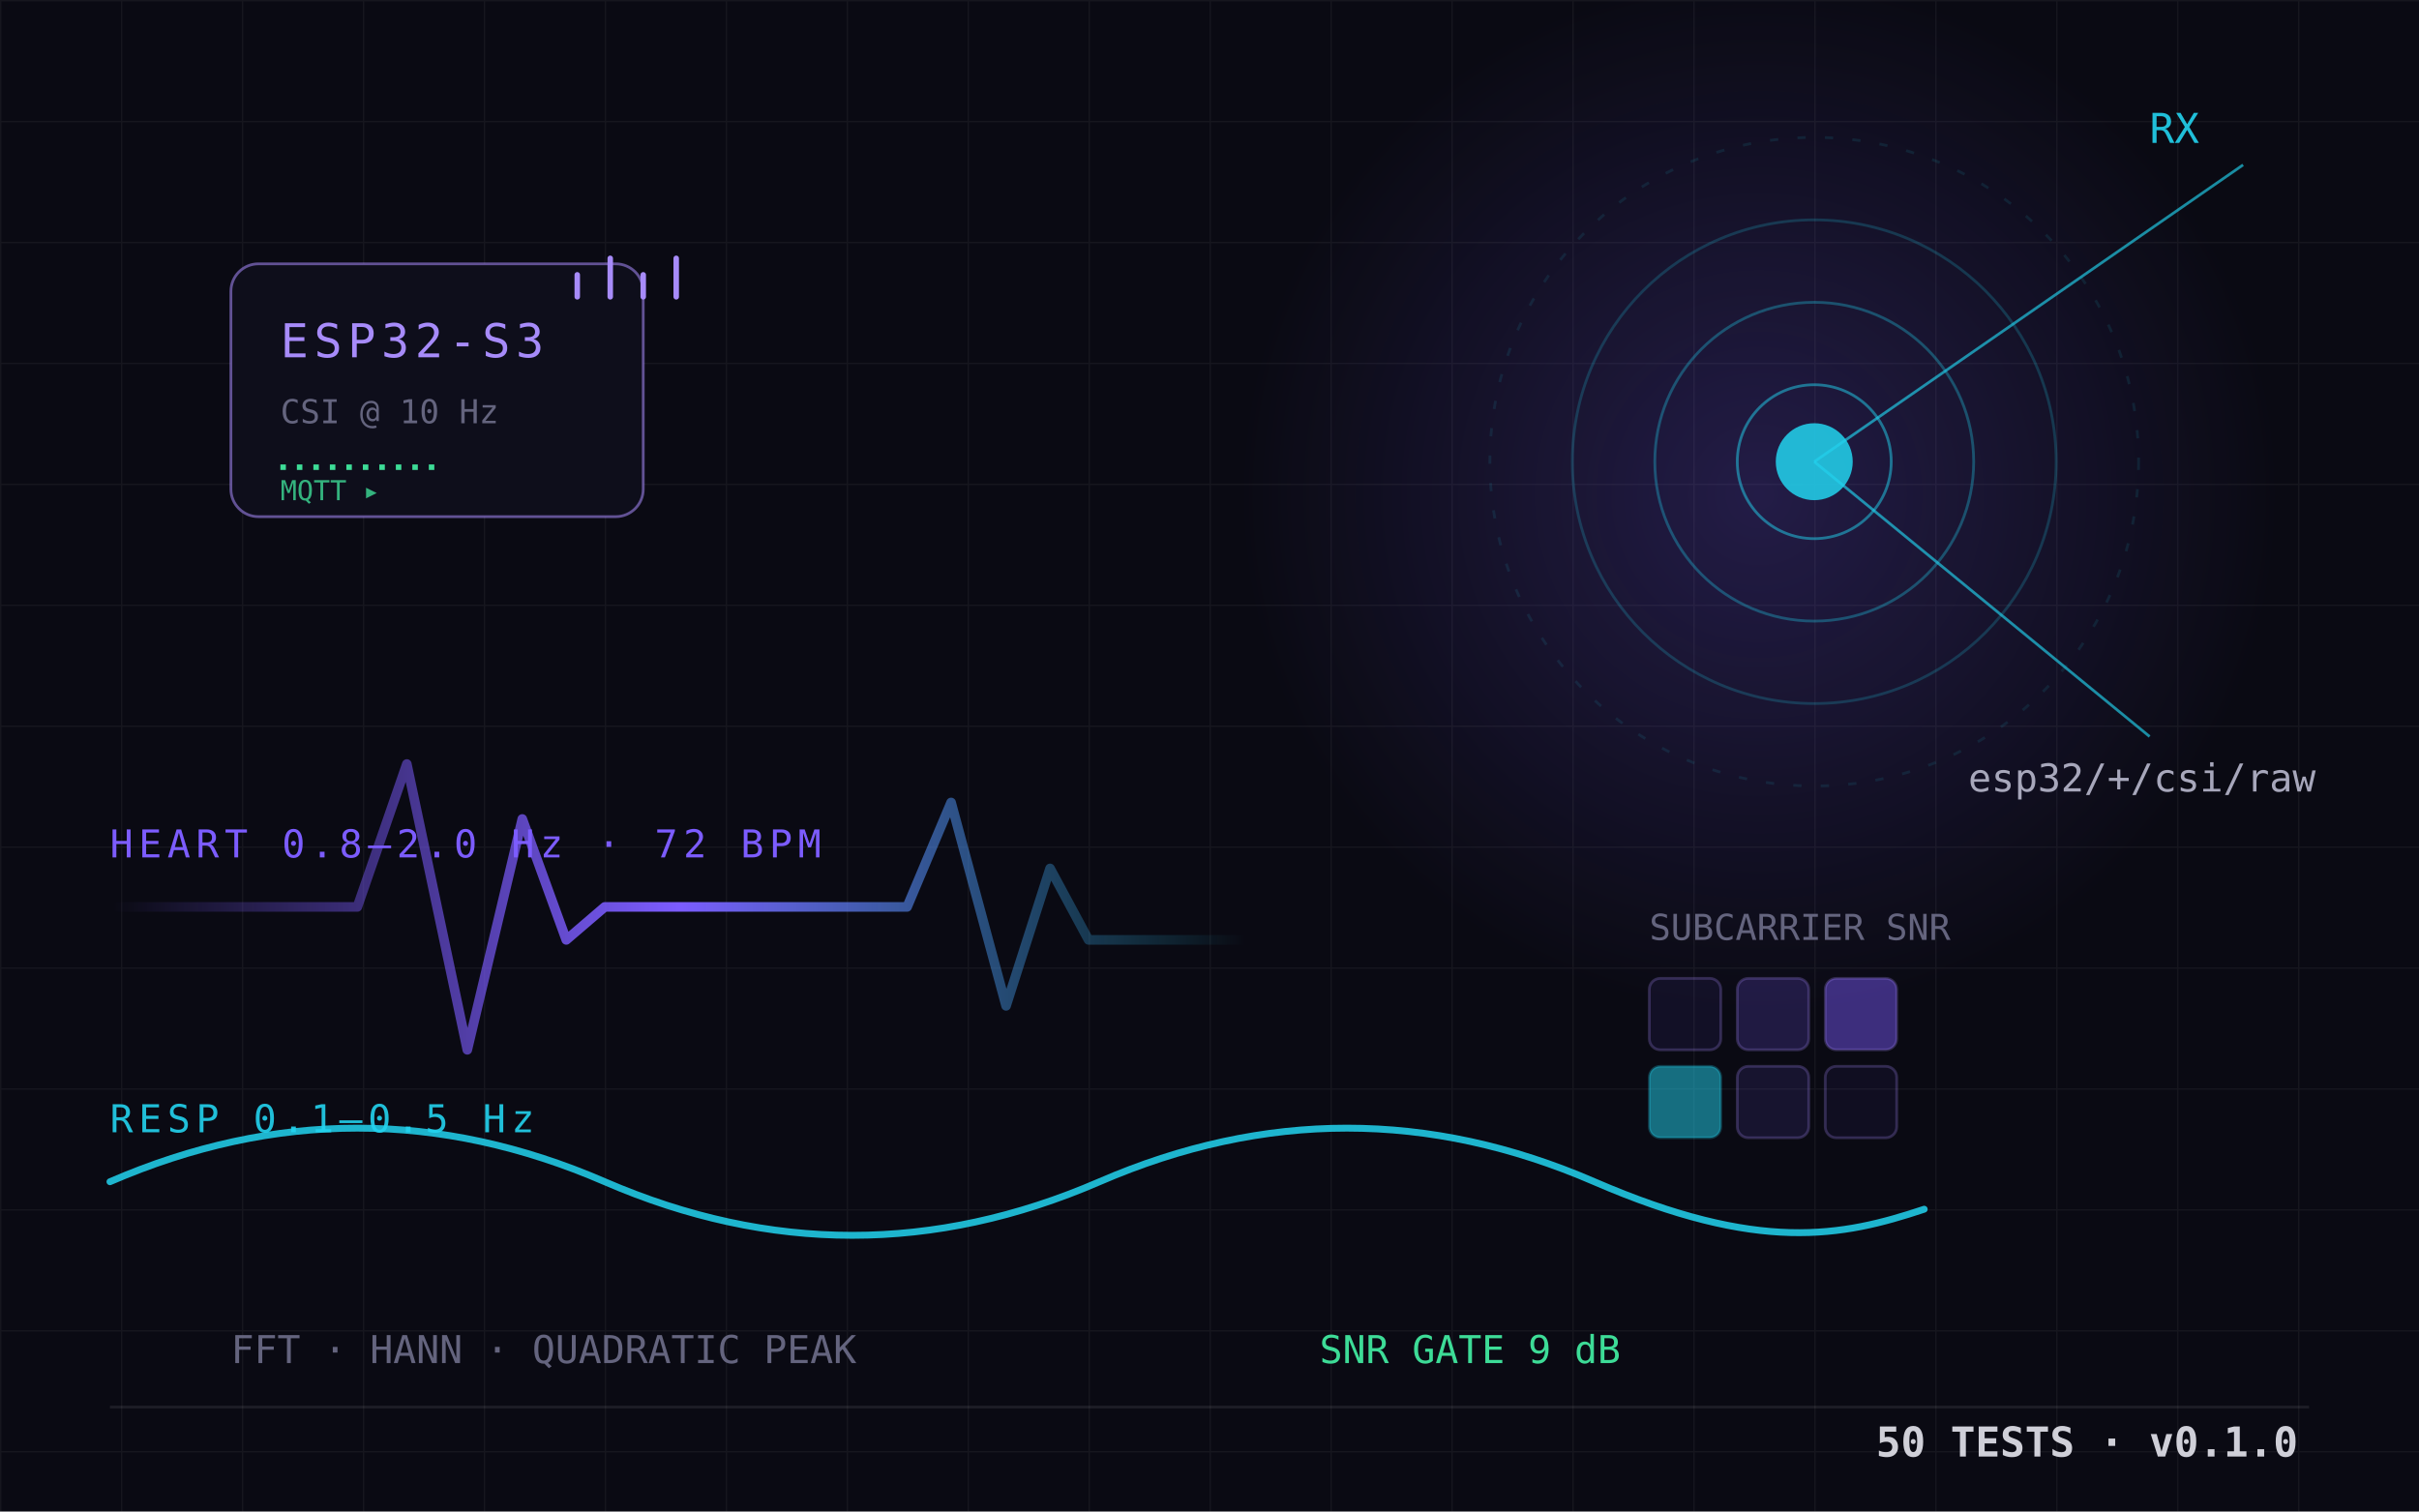
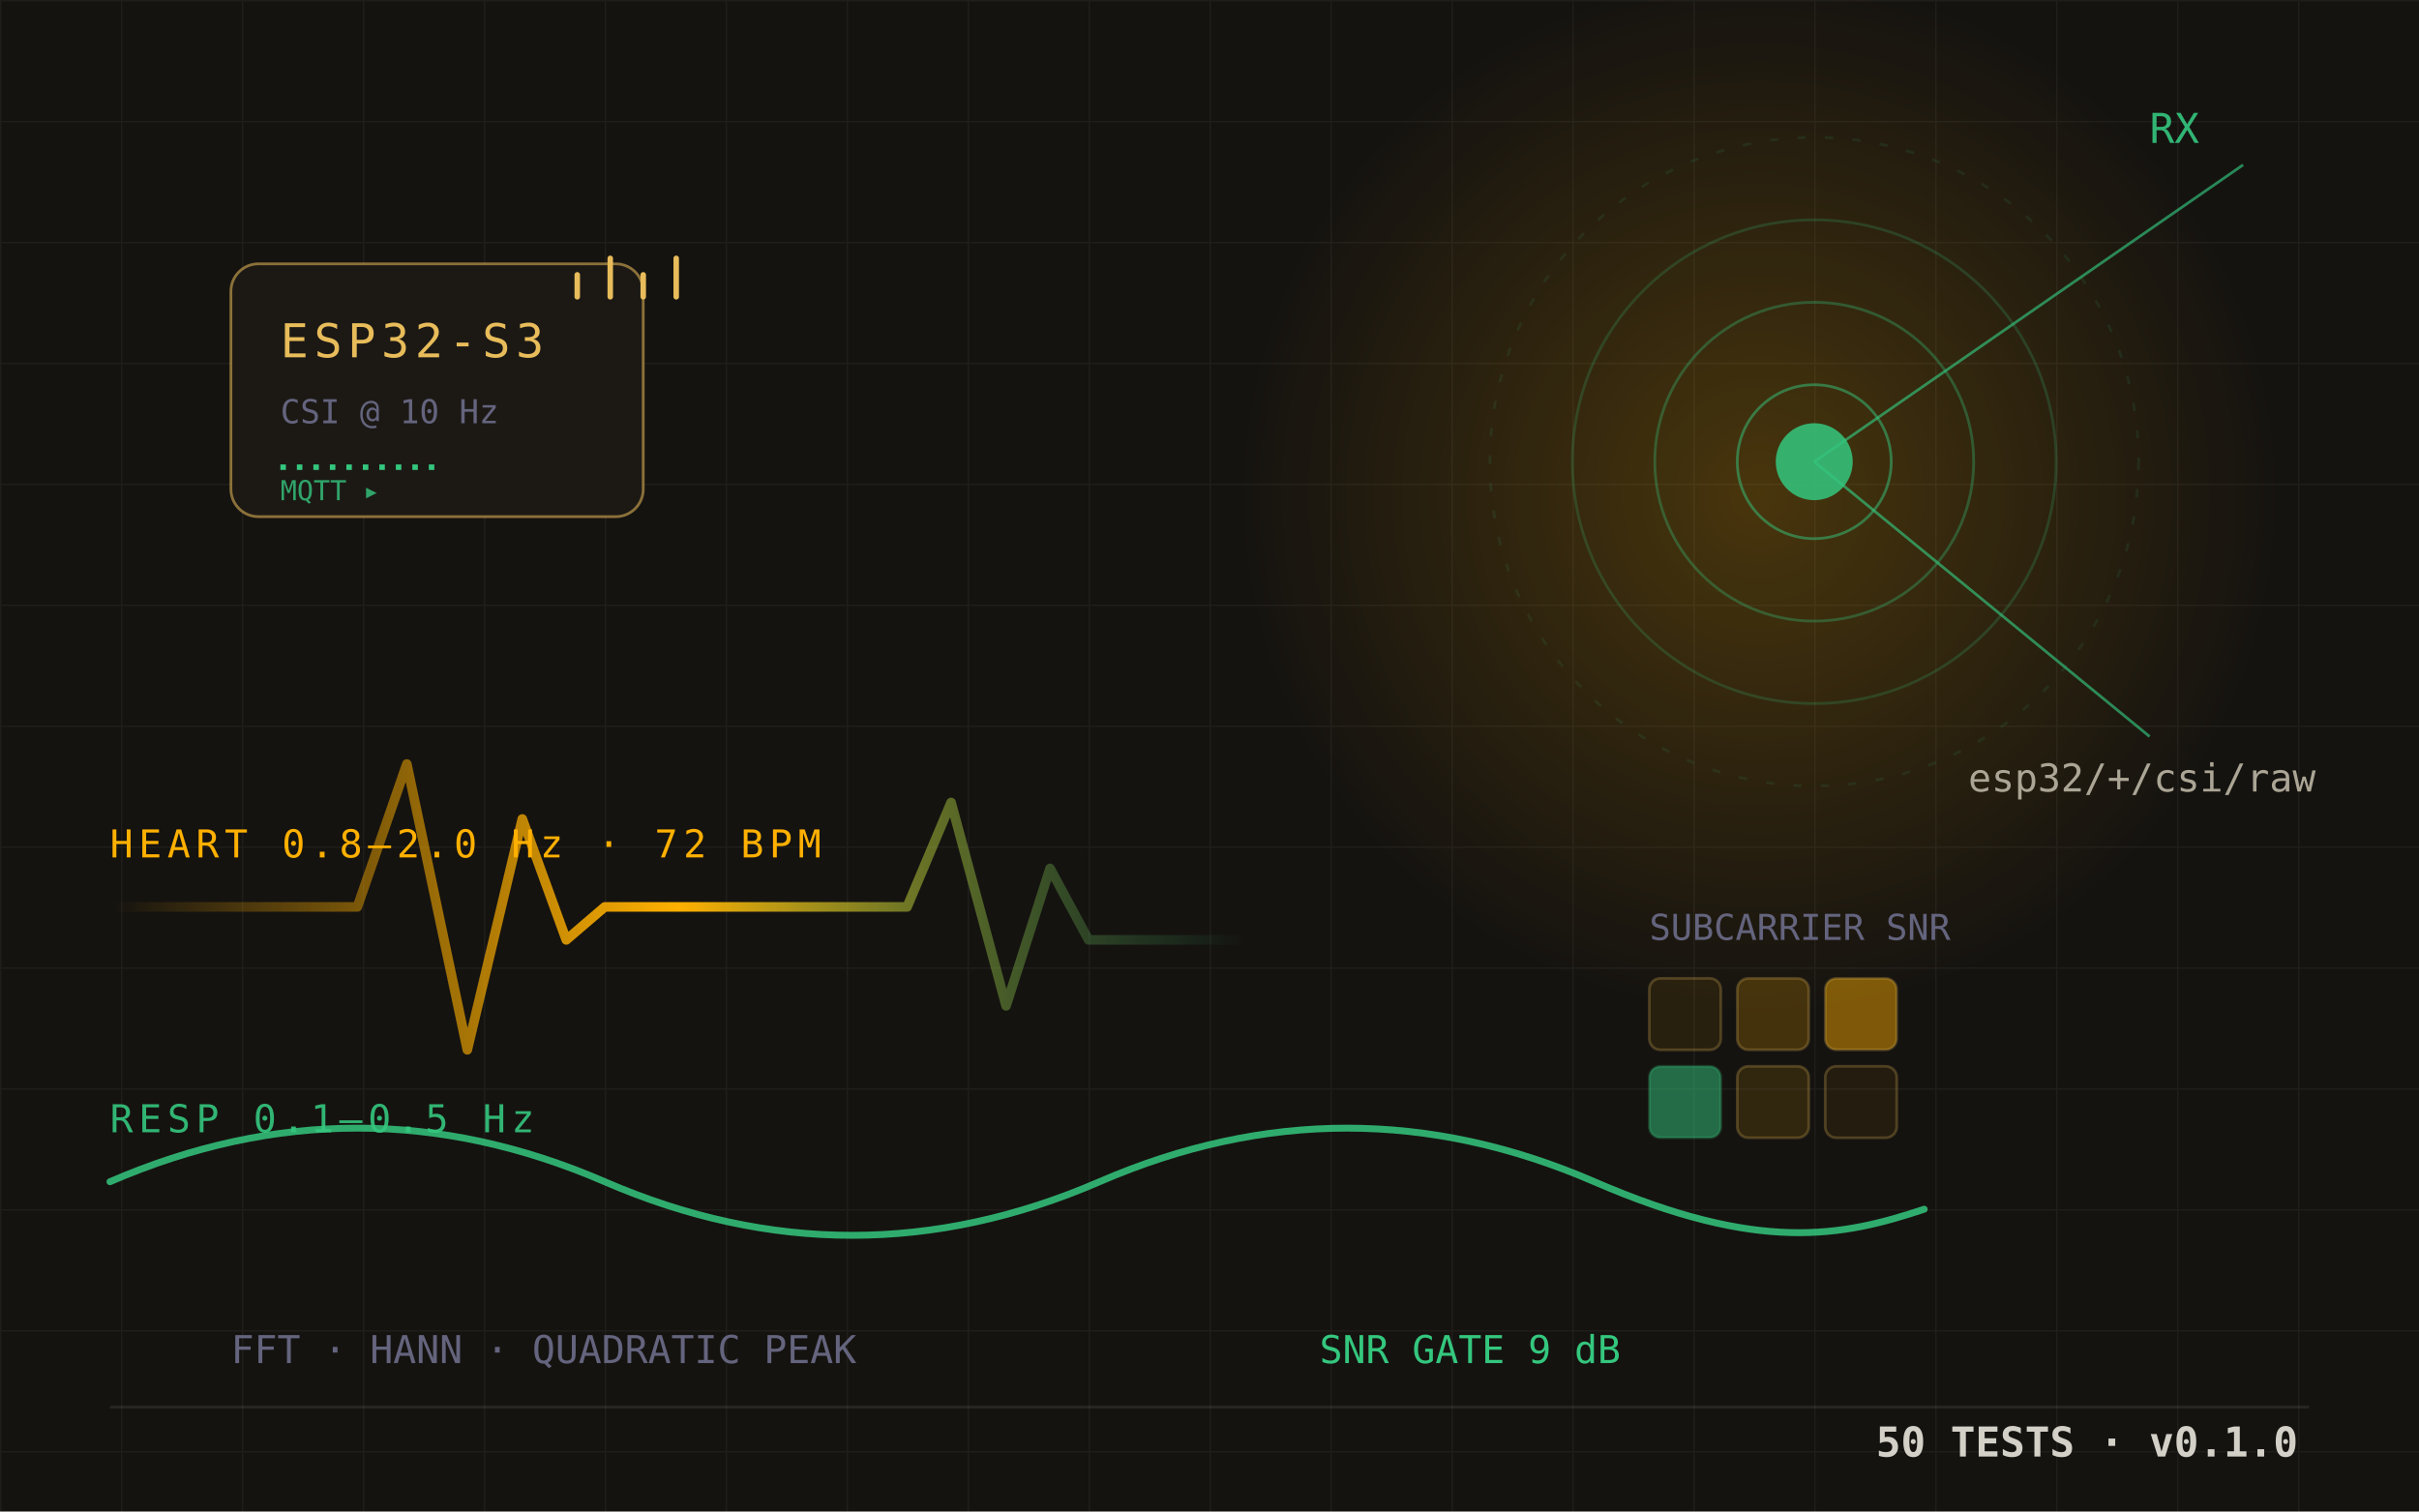
<svg xmlns="http://www.w3.org/2000/svg" viewBox="0 0 880 550" font-family="ui-monospace, 'JetBrains Mono', Menlo, monospace">
  <defs>
    <pattern id="grid" width="44" height="44" patternUnits="userSpaceOnUse">
      <path d="M44 0H0V44" fill="none" stroke="#ffffff" stroke-opacity="0.05" />
    </pattern>
    <linearGradient id="vg" x1="0" y1="0" x2="1" y2="0">
-       <stop offset="0" stop-color="#7c5cff" stop-opacity="0" />
-       <stop offset="0.5" stop-color="#7c5cff" />
-       <stop offset="1" stop-color="#22d3ee" stop-opacity="0" />
+       <stop offset="0" stop-color="#FFB000" stop-opacity="0" />
+       <stop offset="0.5" stop-color="#FFB000" />
+       <stop offset="1" stop-color="#34C77E" stop-opacity="0" />
    </linearGradient>
    <radialGradient id="glow" cx="0.5" cy="0.5" r="0.5">
-       <stop offset="0" stop-color="#7c5cff" stop-opacity="0.22" />
-       <stop offset="1" stop-color="#7c5cff" stop-opacity="0" />
+       <stop offset="0" stop-color="#FFB000" stop-opacity="0.22" />
+       <stop offset="1" stop-color="#FFB000" stop-opacity="0" />
    </radialGradient>
  </defs>
-   <rect width="880" height="550" fill="#0a0a13" />
+   <rect width="880" height="550" fill="#151310" />
  <rect width="880" height="550" fill="url(#grid)" />
  <circle cx="640" cy="180" r="190" fill="url(#glow)" />
-   <g transform="translate(660 168)" stroke="#22d3ee" stroke-opacity="0.5" fill="none">
+   <g transform="translate(660 168)" stroke="#34C77E" stroke-opacity="0.5" fill="none">
    <circle r="28" />
    <circle r="58" stroke-opacity="0.32" />
    <circle r="88" stroke-opacity="0.2" />
    <circle r="118" stroke-opacity="0.1" stroke-dasharray="3 7" />
-     <circle r="14" fill="#22d3ee" fill-opacity="0.85" stroke="none" />
+     <circle r="14" fill="#34C77E" fill-opacity="0.85" stroke="none" />
  </g>
-   <g stroke="#22d3ee" stroke-opacity="0.65">
+   <g stroke="#34C77E" stroke-opacity="0.65">
    <path d="M660 168 L816 60" />
    <path d="M660 168 L782 268" />
  </g>
-   <text x="782" y="52" fill="#22d3ee" font-size="15" opacity="0.9">RX</text>
-   <text x="716" y="288" fill="#a7a7bb" font-size="14">esp32/+/csi/raw</text>
+   <text x="782" y="52" fill="#34C77E" font-size="15" opacity="0.9">RX</text>
+   <text x="716" y="288" fill="#ABA595" font-size="14">esp32/+/csi/raw</text>
  <g transform="translate(84 96)">
-     <rect width="150" height="92" rx="10" fill="#0e0e1b" stroke="#a78bfa" stroke-opacity="0.55" />
-     <text x="18" y="34" fill="#a78bfa" font-size="17" letter-spacing="2">ESP32-S3</text>
+     <rect width="150" height="92" rx="10" fill="#1C1915" stroke="#E8BC5A" stroke-opacity="0.55" />
+     <text x="18" y="34" fill="#E8BC5A" font-size="17" letter-spacing="2">ESP32-S3</text>
    <text x="18" y="58" fill="#64647e" font-size="12">CSI @ 10 Hz</text>
-     <path d="M18 74h60" stroke="#3ddc97" stroke-width="2" stroke-dasharray="2 4" />
-     <text x="18" y="86" fill="#3ddc97" font-size="10" opacity="0.8">MQTT ▸</text>
-     <path d="M126 12v-8m12 8v-14m12 14v-8m12 8v-14" stroke="#a78bfa" stroke-width="2" stroke-linecap="round" />
+     <path d="M18 74h60" stroke="#34C77E" stroke-width="2" stroke-dasharray="2 4" />
+     <text x="18" y="86" fill="#34C77E" font-size="10" opacity="0.8">MQTT ▸</text>
+     <path d="M126 12v-8m12 8v-14m12 14v-8m12 8v-14" stroke="#E8BC5A" stroke-width="2" stroke-linecap="round" />
  </g>
  <path d="M40 330h90l18-52 22 104 20-84 16 44 14-12h110l16-38 20 74 16-50 14 26h58" fill="none" stroke="url(#vg)" stroke-width="3.5" stroke-linecap="round" stroke-linejoin="round" />
-   <text x="40" y="312" fill="#7c5cff" font-size="14" letter-spacing="2">HEART 0.8–2.0 Hz · 72 BPM</text>
-   <path d="M40 430c60-26 120-26 180 0s120 26 180 0 120-26 180 0 90 20 120 10" fill="none" stroke="#22d3ee" stroke-width="2.5" stroke-linecap="round" opacity="0.85" />
-   <text x="40" y="412" fill="#22d3ee" font-size="14" letter-spacing="2" opacity="0.9">RESP 0.1–0.5 Hz</text>
+   <text x="40" y="312" fill="#FFB000" font-size="14" letter-spacing="2">HEART 0.8–2.0 Hz · 72 BPM</text>
+   <path d="M40 430c60-26 120-26 180 0s120 26 180 0 120-26 180 0 90 20 120 10" fill="none" stroke="#34C77E" stroke-width="2.5" stroke-linecap="round" opacity="0.85" />
+   <text x="40" y="412" fill="#34C77E" font-size="14" letter-spacing="2" opacity="0.9">RESP 0.1–0.5 Hz</text>
  <g transform="translate(600 356)">
    <text x="0" y="-14" fill="#64647e" font-size="13">SUBCARRIER SNR</text>
    <g stroke-opacity="0.25">
-       <rect x="0" y="0" width="26" height="26" rx="4" fill="#7c5cff" fill-opacity="0.08" stroke="#a78bfa" />
-       <rect x="32" y="0" width="26" height="26" rx="4" fill="#7c5cff" fill-opacity="0.2" stroke="#a78bfa" />
-       <rect x="64" y="0" width="26" height="26" rx="4" fill="#7c5cff" fill-opacity="0.45" stroke="#a78bfa" />
-       <rect x="0" y="32" width="26" height="26" rx="4" fill="#22d3ee" fill-opacity="0.5" stroke="#22d3ee" />
-       <rect x="32" y="32" width="26" height="26" rx="4" fill="#7c5cff" fill-opacity="0.12" stroke="#a78bfa" />
-       <rect x="64" y="32" width="26" height="26" rx="4" fill="#7c5cff" fill-opacity="0.06" stroke="#a78bfa" />
+       <rect x="0" y="0" width="26" height="26" rx="4" fill="#FFB000" fill-opacity="0.08" stroke="#E8BC5A" />
+       <rect x="32" y="0" width="26" height="26" rx="4" fill="#FFB000" fill-opacity="0.2" stroke="#E8BC5A" />
+       <rect x="64" y="0" width="26" height="26" rx="4" fill="#FFB000" fill-opacity="0.45" stroke="#E8BC5A" />
+       <rect x="0" y="32" width="26" height="26" rx="4" fill="#34C77E" fill-opacity="0.5" stroke="#34C77E" />
+       <rect x="32" y="32" width="26" height="26" rx="4" fill="#FFB000" fill-opacity="0.12" stroke="#E8BC5A" />
+       <rect x="64" y="32" width="26" height="26" rx="4" fill="#FFB000" fill-opacity="0.06" stroke="#E8BC5A" />
    </g>
  </g>
  <g fill="#64647e" font-size="14">
    <text x="84" y="496">FFT · HANN · QUADRATIC PEAK</text>
-     <text x="480" y="496" fill="#3ddc97">SNR GATE 9 dB</text>
+     <text x="480" y="496" fill="#34C77E">SNR GATE 9 dB</text>
  </g>
  <path d="M40 512h800" stroke="#ffffff" stroke-opacity="0.08" />
-   <text x="836" y="530" fill="#f2f2fa" font-size="15" font-weight="bold" text-anchor="end" opacity="0.85">50 TESTS · v0.1.0</text>
+   <text x="836" y="530" fill="#F4F1E8" font-size="15" font-weight="bold" text-anchor="end" opacity="0.85">50 TESTS · v0.1.0</text>
</svg>
